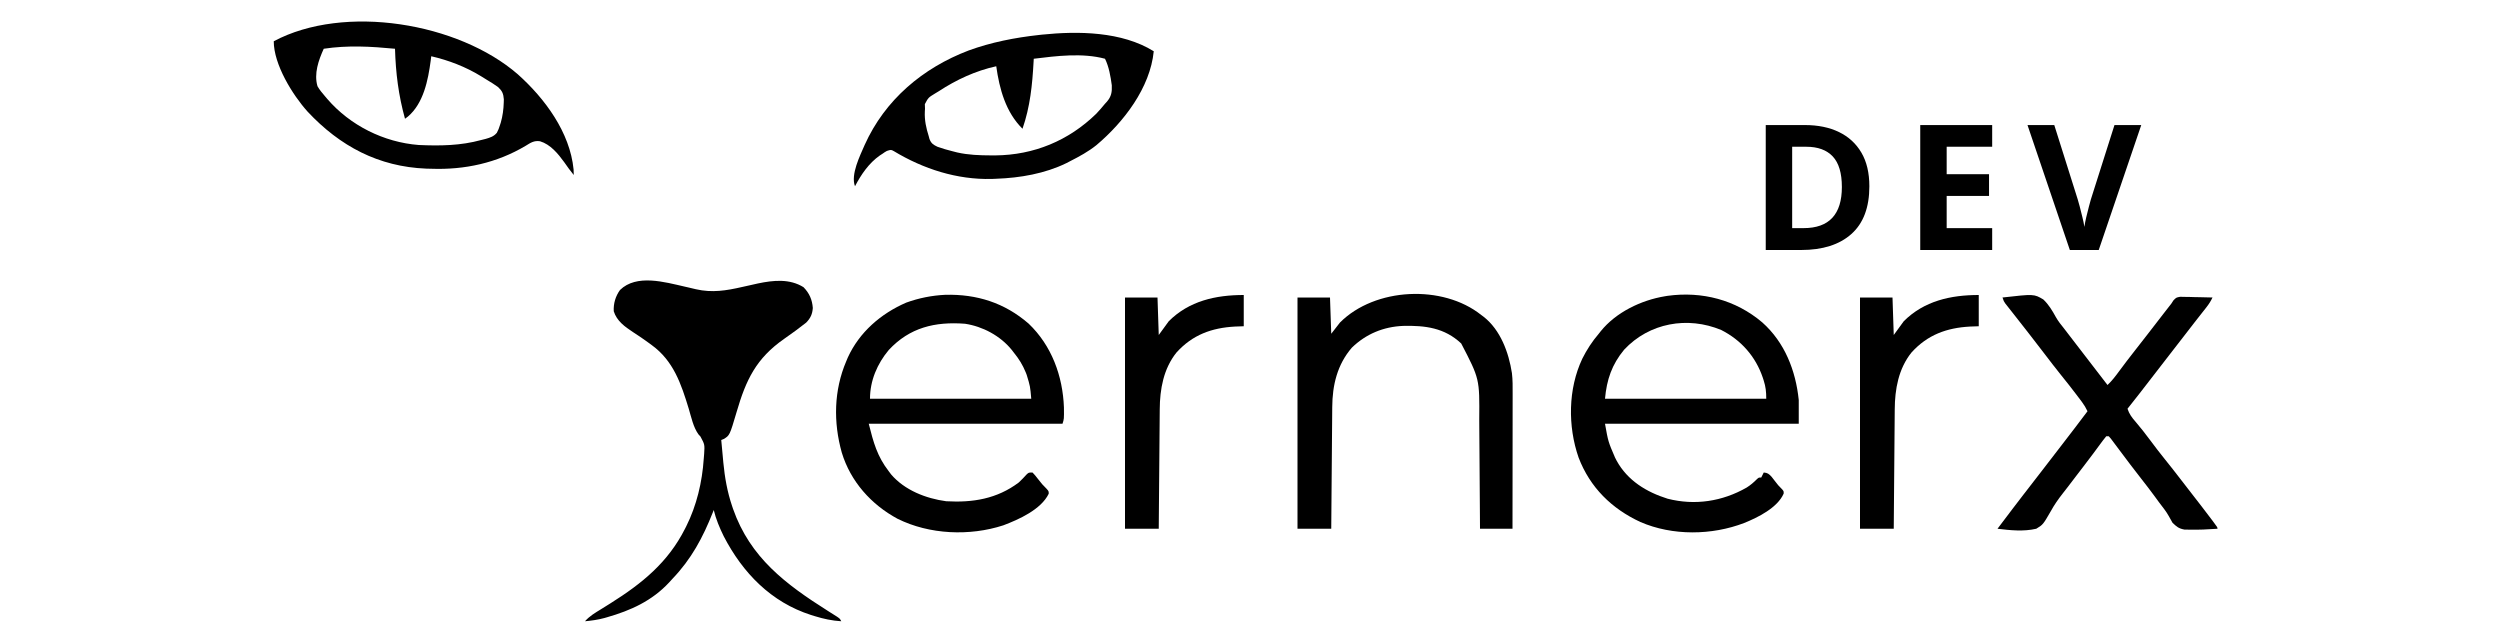
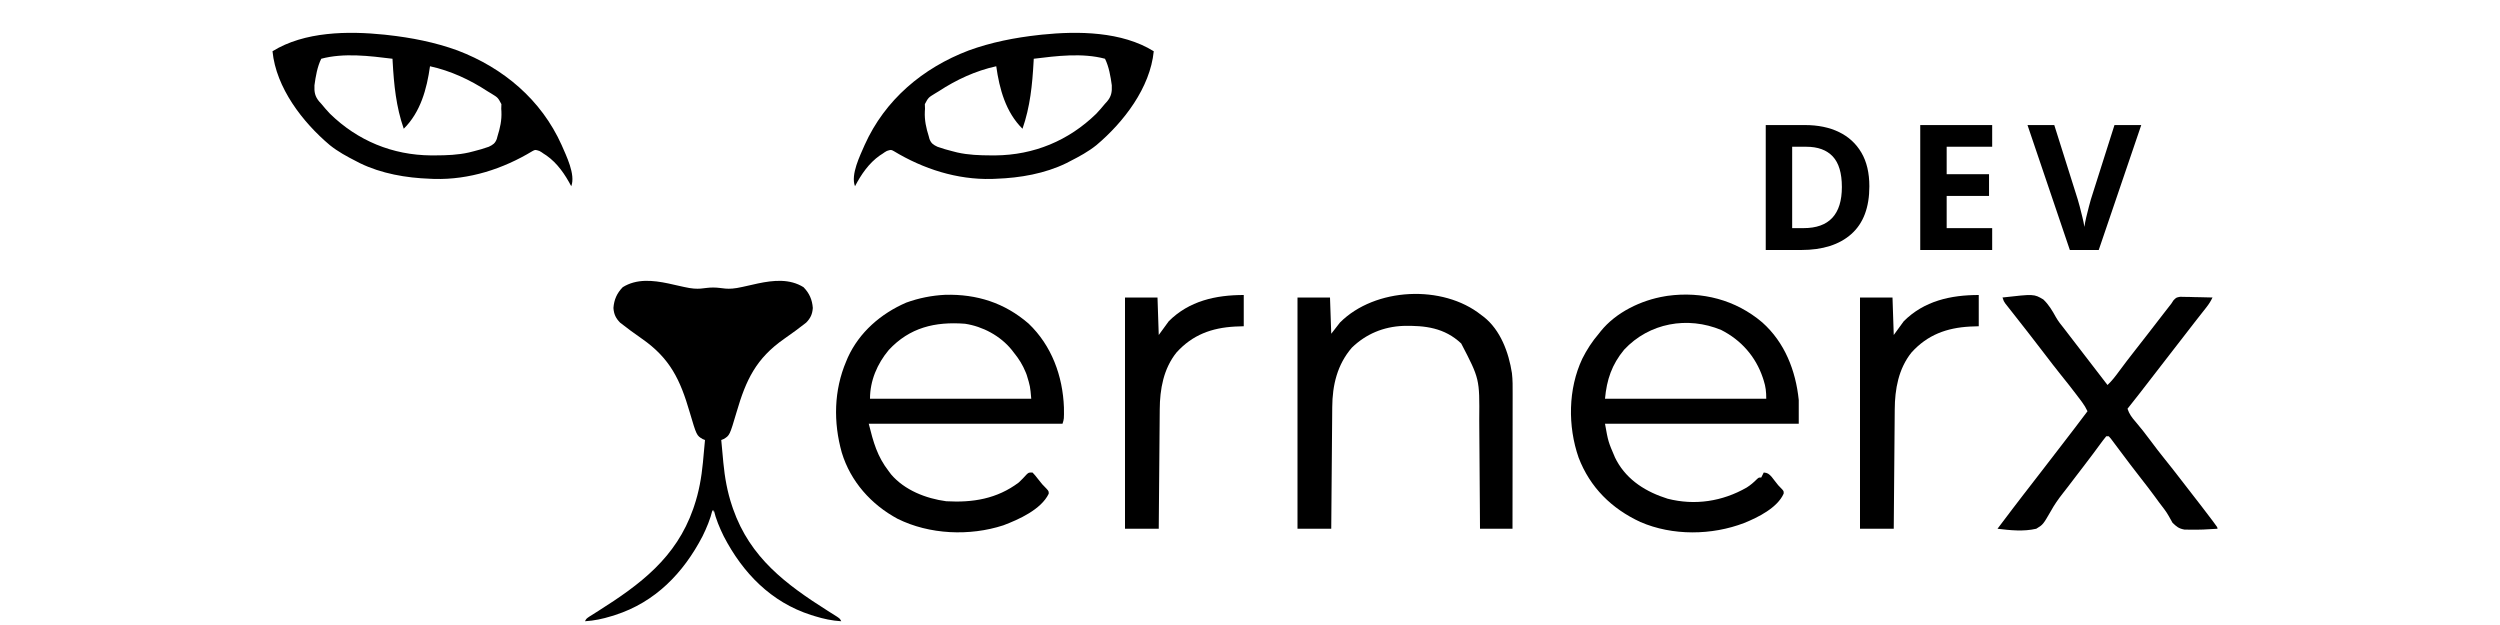
<svg xmlns="http://www.w3.org/2000/svg" version="1.1" viewBox="0 200 2000 500">
-   <path d="M0 0 C1.002 0.227 2.003 0.453 3.035 0.687 C4.974 1.132 6.91 1.589 8.842 2.061 C21.807 5.071 33.225 3.167 45.973 0.25 C48.173 -0.242 50.375 -0.731 52.576 -1.217 C54.561 -1.657 56.544 -2.107 58.527 -2.556 C70.898 -5.131 83.856 -6.48 94.973 0.438 C99.659 5.258 101.917 10.407 102.41 17.062 C102.07 21.996 100.543 25.284 97.059 28.82 C91.364 33.316 85.553 37.545 79.598 41.688 C57.051 57.403 48.942 74.577 41.444 100.308 C35.881 119.09 35.881 119.09 31.005 121.953 C30.092 122.316 30.092 122.316 29.16 122.688 C29.522 126.705 29.895 130.721 30.277 134.736 C30.467 136.754 30.649 138.774 30.83 140.793 C31.97 152.658 34.01 164.25 37.848 175.562 C38.102 176.314 38.356 177.065 38.618 177.839 C52.305 216.856 80.841 238.158 114.516 259.445 C115.495 260.067 115.495 260.067 116.494 260.701 C118.227 261.799 119.965 262.89 121.703 263.98 C124.16 265.688 124.16 265.688 125.16 267.688 C117.789 267.232 111.08 265.81 104.035 263.625 C102.53 263.159 102.53 263.159 100.995 262.683 C69.024 252.424 46.417 229.116 31.162 199.725 C27.861 193.012 24.901 185.97 23.16 178.688 C22.808 179.592 22.808 179.592 22.448 180.515 C14.493 200.687 5.233 217.949 -9.84 233.688 C-10.72 234.654 -11.601 235.621 -12.508 236.617 C-26.193 251.33 -43.12 259.047 -62.215 264.5 C-62.94 264.707 -63.665 264.915 -64.412 265.128 C-69.542 266.516 -74.547 267.202 -79.84 267.688 C-76.178 263.522 -71.704 260.934 -67.027 258.062 C-65.31 256.992 -63.594 255.921 -61.879 254.848 C-60.601 254.049 -60.601 254.049 -59.298 253.235 C-34.058 237.346 -13.451 220.627 0.16 193.688 C0.48 193.062 0.799 192.436 1.128 191.792 C9.513 175.044 13.92 156.32 15.16 137.688 C15.266 136.409 15.372 135.13 15.48 133.812 C15.958 126.301 15.958 126.301 12.535 119.938 C11.987 119.334 11.439 118.731 10.875 118.109 C6.719 112.24 5.219 104.508 3.16 97.688 C-2.882 77.837 -9.067 59.356 -26.465 46.75 C-27.514 45.974 -27.514 45.974 -28.584 45.183 C-32.752 42.124 -36.996 39.239 -41.34 36.438 C-47.919 32.126 -54.438 27.47 -56.84 19.688 C-57.171 13.546 -55.435 7.662 -51.84 2.688 C-38.612 -10.245 -16.007 -3.645 0 0 Z " fill="currentColor" transform="translate(547.8398,429.3125)" />
+   <path d="M0 0.015 C8.159 0.015 10.565 2.479 23.312 -0.438 C25.513 -0.93 27.714 -1.418 29.916 -1.905 C31.901 -2.345 33.884 -2.794 35.867 -3.244 C48.237 -5.818 61.196 -7.167 72.312 -0.25 C76.999 4.571 79.257 9.72 79.75 16.375 C79.41 21.309 77.883 24.597 74.398 28.133 C68.704 32.629 62.893 36.858 56.938 41 C34.391 56.715 26.281 73.89 18.784 99.62 C13.221 118.403 13.221 118.403 8.345 121.265 C7.432 121.629 7.432 121.629 6.5 122 C6.861 126.017 7.234 130.033 7.617 134.048 C7.807 136.067 7.989 138.086 8.17 140.106 C9.31 151.97 11.35 163.563 15.188 174.875 C15.442 175.626 15.696 176.377 15.958 177.151 C29.645 216.169 58.181 237.471 91.856 258.758 C92.835 259.379 92.835 259.379 93.834 260.013 C95.567 261.111 97.305 262.202 99.043 263.293 C101.5 265 101.5 265 102.5 267 C95.129 266.544 88.42 265.122 81.375 262.938 C79.87 262.471 79.87 262.471 78.335 261.995 C46.364 251.736 23.757 228.429 8.502 199.038 C5.201 192.324 2.241 185.282 0.5 178 C0.147 178.904 0.147 178.904 0 179.827 C-0.147 178.904 -0.147 178.904 -0.5 178 C-2.241 185.282 -5.201 192.324 -8.502 199.038 C-23.757 228.429 -46.364 251.736 -78.335 261.995 C-79.87 262.471 -79.87 262.471 -81.375 262.938 C-88.42 265.122 -95.129 266.544 -102.5 267 C-101.5 265 -101.5 265 -99.043 263.293 C-97.305 262.202 -95.567 261.111 -93.834 260.013 C-92.835 259.379 -92.835 259.379 -91.856 258.758 C-58.181 237.471 -29.645 216.169 -15.958 177.151 C-15.696 176.377 -15.442 175.626 -15.188 174.875 C-11.35 163.563 -9.31 151.97 -8.17 140.106 C-7.989 138.086 -7.807 136.067 -7.617 134.048 C-7.234 130.033 -6.861 126.017 -6.5 122 C-7.432 121.629 -7.432 121.629 -8.345 121.265 C-13.221 118.403 -13.221 118.403 -18.784 99.62 C-26.281 73.89 -34.391 56.715 -56.938 41 C-62.893 36.858 -68.704 32.629 -74.398 28.133 C-77.883 24.597 -79.41 21.309 -79.75 16.375 C-79.257 9.72 -76.999 4.571 -72.312 -0.25 C-61.196 -7.167 -48.237 -5.818 -35.867 -3.244 C-33.884 -2.794 -31.901 -2.345 -29.916 -1.905 C-27.714 -1.418 -25.513 -0.93 -23.312 -0.438 C-10.565 2.479 -8.159 0.015 0 0.015 Z " fill="currentColor" transform="translate(570.5,430)" />
  <path d="M0 0 C25.286 -0.646 47.51 6.43 66.668 23.031 C85.129 40.628 93.995 64.955 94.941 90.098 C95.037 99.424 95.037 99.424 93.793 103.156 C42.643 103.156 -8.507 103.156 -61.207 103.156 C-57.472 118.096 -54.431 129.249 -45.207 141.156 C-44.279 142.398 -44.279 142.398 -43.332 143.664 C-32.533 156.329 -15.351 163.002 0.793 165.156 C22.03 166.365 41.363 163.256 58.793 150.156 C61.01 148.064 63.103 145.931 65.137 143.66 C66.793 142.156 66.793 142.156 69.793 142.156 C71.914 144.422 71.914 144.422 74.23 147.406 C77.455 151.549 77.455 151.549 81.141 155.266 C82.793 157.156 82.793 157.156 82.758 159.168 C76.633 171.789 58.859 179.73 46.465 184.414 C19.516 193.202 -12.68 191.849 -38.207 179.156 C-59.278 167.79 -75.769 149.331 -82.781 126.227 C-89.576 101.993 -89.171 76.483 -79.207 53.156 C-78.579 51.654 -78.579 51.654 -77.938 50.121 C-68.681 29.874 -51.467 15.022 -31.227 6.25 C-21.12 2.589 -10.716 0.522 0 0 Z M-45.207 44.156 C-54.447 55.213 -60.207 68.723 -60.207 83.156 C-17.637 83.156 24.933 83.156 68.793 83.156 C67.939 73.226 67.939 73.226 65.168 64.094 C64.904 63.412 64.639 62.73 64.367 62.027 C61.968 56.108 58.84 51.104 54.793 46.156 C54.249 45.451 53.705 44.746 53.145 44.02 C44.059 32.822 30.009 25.291 15.793 23.156 C-8.226 21.338 -28.492 26.173 -45.207 44.156 Z " fill="currentColor" transform="translate(756.207,435.8438)" />
  <path d="M0 0 C18.01 16.003 26.802 38.589 29.215 62.107 C29.215 68.377 29.215 74.647 29.215 81.107 C-21.935 81.107 -73.085 81.107 -125.785 81.107 C-123.238 95.414 -123.238 95.414 -117.785 108.107 C-117.355 108.946 -116.924 109.785 -116.481 110.65 C-107.741 126.574 -92.609 135.766 -75.688 141.08 C-53.85 146.676 -31.871 143.26 -12.468 132.159 C-9.38 130.228 -6.73 127.931 -4.168 125.357 C-2.785 124.107 -2.785 124.107 -0.785 124.107 C-0.125 122.787 0.535 121.467 1.215 120.107 C4.357 120.408 5.259 121.154 7.469 123.505 C8.611 124.979 8.611 124.979 9.777 126.482 C12.69 130.308 12.69 130.308 16.054 133.708 C17.215 135.107 17.215 135.107 17.133 137.033 C12.127 148.344 -3.39 156.039 -14.41 160.482 C-40.296 170.447 -71.805 170.837 -97.41 159.732 C-120.459 149.079 -137.761 132.087 -146.91 108.166 C-155.613 83.112 -155.375 53.246 -143.926 29.025 C-140.305 21.8 -136.049 15.249 -130.785 9.107 C-130.317 8.508 -129.85 7.908 -129.367 7.291 C-117.141 -8.018 -96.864 -17.768 -77.785 -20.893 C-76.786 -21.059 -76.786 -21.059 -75.766 -21.229 C-48.145 -25.021 -21.236 -18.028 0 0 Z M-110.473 21.857 C-120.339 33.771 -124.399 45.86 -125.785 61.107 C-83.215 61.107 -40.645 61.107 3.215 61.107 C3.215 55.525 2.809 51.564 1.152 46.419 C0.928 45.722 0.704 45.025 0.473 44.307 C-5.258 27.339 -16.868 14.17 -32.785 6.107 C-59.74 -5.116 -90.421 0.379 -110.473 21.857 Z " fill="currentColor" transform="translate(1409.785,457.8931)" />
  <path d="M0 0 C0.949 0.706 0.949 0.706 1.918 1.426 C15.445 12.026 21.985 30.018 24.541 46.482 C25.198 51.955 25.132 57.419 25.114 62.924 C25.114 64.095 25.114 65.267 25.114 66.474 C25.113 70.327 25.106 74.179 25.098 78.031 C25.096 80.71 25.094 83.389 25.093 86.068 C25.09 92.386 25.082 98.704 25.072 105.022 C25.061 112.219 25.055 119.416 25.05 126.614 C25.04 141.409 25.022 156.205 25 171 C16.42 171 7.84 171 -1 171 C-1.02 167.777 -1.04 164.553 -1.06 161.232 C-1.127 150.535 -1.205 139.838 -1.288 129.142 C-1.337 122.662 -1.384 116.182 -1.422 109.701 C-1.459 103.438 -1.505 97.174 -1.558 90.911 C-1.576 88.531 -1.592 86.152 -1.603 83.772 C-1.32 51.066 -1.32 51.066 -16.035 22.777 C-29.335 10.228 -44.904 8.301 -62.492 8.723 C-78.152 9.36 -92.211 15.141 -103.527 26.141 C-115.239 39.684 -119.103 56.195 -119.205 73.709 C-119.22 75.29 -119.22 75.29 -119.235 76.904 C-119.267 80.372 -119.292 83.84 -119.316 87.309 C-119.337 89.72 -119.358 92.131 -119.379 94.543 C-119.434 100.877 -119.484 107.211 -119.532 113.545 C-119.583 120.014 -119.638 126.483 -119.693 132.951 C-119.801 145.634 -119.902 158.317 -120 171 C-128.91 171 -137.82 171 -147 171 C-147 109.95 -147 48.9 -147 -14 C-138.42 -14 -129.84 -14 -121 -14 C-120.505 0.355 -120.505 0.355 -120 15 C-117.69 12.03 -115.38 9.06 -113 6 C-85.001 -22.046 -30.766 -24.579 0 0 Z " fill="currentColor" transform="translate(1185,452)" />
-   <path d="M0 0 C-2.866 29.212 -24.053 56.739 -45.858 75.104 C-52.359 80.326 -59.594 84.226 -67 88 C-67.945 88.492 -68.89 88.985 -69.863 89.492 C-87.093 97.911 -107.005 101.337 -126 102 C-127.178 102.053 -128.356 102.106 -129.57 102.16 C-157.427 102.852 -184.331 94.173 -207.997 79.865 C-210.192 78.687 -210.192 78.687 -213.5 79.75 C-215.244 80.736 -215.244 80.736 -217 82 C-217.699 82.447 -218.397 82.895 -219.117 83.355 C-227.901 89.51 -234.077 98.583 -239 108 C-242.606 98.662 -234.97 83.533 -231.271 74.962 C-215.014 38.808 -184.791 13.358 -148.062 -0.625 C-130.03 -7.199 -111.041 -10.903 -92 -13 C-91.159 -13.095 -90.317 -13.19 -89.45 -13.288 C-60.482 -16.264 -25.59 -15.878 0 0 Z M-96 6 C-96.04 6.749 -96.079 7.497 -96.12 8.269 C-97.151 26.865 -98.859 44.363 -105 62 C-118.404 48.769 -123.47 30.173 -126 12 C-142.553 15.645 -157.892 22.756 -172 32 C-173.026 32.62 -174.052 33.24 -175.109 33.879 C-180.342 37.077 -180.342 37.077 -183.125 42.312 C-183.084 43.529 -183.042 44.746 -183 46 C-183.044 46.74 -183.088 47.48 -183.133 48.242 C-183.465 55.178 -182.085 61.411 -180 68 C-179.722 69.06 -179.722 69.06 -179.438 70.141 C-178.083 73.682 -176.436 74.793 -173.004 76.426 C-169.037 77.849 -165.086 78.985 -161 80 C-159.741 80.321 -158.481 80.642 -157.184 80.973 C-148.258 82.987 -139.379 83.274 -130.25 83.312 C-129.138 83.318 -128.026 83.324 -126.88 83.329 C-95.881 83.061 -68.12 71.553 -46 50 C-43.542 47.423 -41.25 44.758 -39 42 C-38.492 41.45 -37.984 40.899 -37.461 40.332 C-33.922 36.17 -33.322 32.665 -33.562 27.258 C-34.496 20.306 -35.85 12.299 -39 6 C-57.036 1.146 -77.752 3.761 -96 6 Z " fill="currentColor" transform="translate(923,241)" />
-   <path d="M0 0 C21.586 19.307 41.723 46.401 44.609 76.176 C44.675 77.634 44.728 79.092 44.734 80.551 C42.023 77.231 39.536 73.832 37.109 70.301 C32.158 63.462 26.091 56.06 17.734 53.551 C12.973 52.857 10.3 54.705 6.297 57.176 C-16.819 70.939 -42.56 76.531 -69.266 75.551 C-70.579 75.52 -71.893 75.489 -73.246 75.458 C-111.511 73.922 -142.291 57.513 -168.169 29.88 C-180.332 16.369 -195.266 -7.891 -195.266 -26.449 C-138.784 -56.555 -47.562 -41.325 0 0 Z M-155.266 -20.449 C-159.422 -11.33 -163.252 -0.474 -160.266 9.551 C-158.568 12.492 -156.488 14.992 -154.266 17.551 C-153.669 18.255 -153.072 18.958 -152.458 19.683 C-134.246 40.849 -107.231 54.394 -79.266 56.551 C-62.243 57.317 -45.777 57.105 -29.266 52.551 C-28.104 52.263 -26.943 51.974 -25.746 51.676 C-22.101 50.606 -19.279 49.756 -16.793 46.801 C-15.67 44.74 -14.933 42.799 -14.266 40.551 C-14.057 39.909 -13.848 39.267 -13.633 38.606 C-12.128 33.369 -11.414 27.99 -11.266 22.551 C-11.242 21.712 -11.219 20.873 -11.195 20.008 C-11.542 15.538 -12.472 13.285 -15.805 10.204 C-18.632 8.199 -21.463 6.365 -24.451 4.617 C-26.158 3.615 -27.83 2.555 -29.5 1.493 C-41.659 -5.968 -55.373 -11.258 -69.266 -14.449 C-69.413 -13.263 -69.56 -12.077 -69.711 -10.855 C-71.791 4.642 -75.408 23.212 -87.98 33.848 C-88.735 34.41 -89.489 34.972 -90.266 35.551 C-95.482 16.697 -97.677 -0.889 -98.266 -20.449 C-117.625 -22.287 -135.988 -23.355 -155.266 -20.449 Z " fill="currentColor" transform="translate(414.2656,259.4487)" />
+   <path d="M0 0 C-2.866 29.212 -24.053 56.739 -45.858 75.104 C-52.358 80.326 -59.594 84.226 -67 88 C-67.945 88.492 -68.89 88.985 -69.863 89.492 C-87.093 97.911 -107.005 101.337 -126 102 C-127.178 102.053 -128.356 102.106 -129.57 102.16 C-157.427 102.852 -184.331 94.172 -207.997 79.865 C-210.192 78.687 -210.192 78.687 -213.5 79.75 C-215.244 80.736 -215.244 80.736 -217 82 C-217.699 82.447 -218.397 82.895 -219.117 83.356 C-227.901 89.51 -234.077 98.583 -239 108 C-242.606 98.662 -234.97 83.533 -231.271 74.962 C-215.014 38.808 -184.791 13.358 -148.062 -0.625 C-130.03 -7.199 -111.041 -10.903 -92 -13 C-91.159 -13.095 -90.317 -13.19 -89.45 -13.288 C-60.482 -16.264 -25.59 -15.878 0 0 Z M-96 6 C-96.04 6.749 -96.079 7.497 -96.12 8.269 C-97.151 26.865 -98.859 44.363 -105 62 C-118.404 48.769 -123.47 30.173 -126 12 C-142.553 15.645 -157.892 22.756 -172 32 C-173.026 32.62 -174.052 33.24 -175.109 33.879 C-180.342 37.077 -180.342 37.077 -183.125 42.312 C-183.084 43.529 -183.042 44.746 -183 46 C-183.044 46.74 -183.088 47.48 -183.133 48.242 C-183.465 55.178 -182.085 61.411 -180 68 C-179.722 69.06 -179.722 69.06 -179.438 70.141 C-178.083 73.682 -176.436 74.793 -173.004 76.426 C-169.037 77.849 -165.086 78.985 -161 80 C-159.741 80.321 -158.481 80.642 -157.184 80.973 C-148.258 82.987 -139.379 83.274 -130.25 83.312 C-129.138 83.318 -128.026 83.324 -126.88 83.329 C-95.881 83.061 -68.12 71.553 -46 50 C-43.542 47.423 -41.25 44.758 -39 42 C-38.492 41.45 -37.984 40.899 -37.461 40.332 C-33.922 36.17 -33.322 32.665 -33.562 27.258 C-34.496 20.306 -35.85 12.299 -39 6 C-57.036 1.146 -77.752 3.761 -96 6 Z " fill="currentColor" transform="translate(923,241)" />
+   <path d="M0 0 C25.59 -15.878 60.482 -16.264 89.45 -13.288 C90.317 -13.19 91.159 -13.095 92 -13 C111.041 -10.903 130.03 -7.199 148.062 -0.625 C184.791 13.358 215.014 38.808 231.271 74.962 C234.97 83.533 242.606 98.662 239 108 C234.077 98.583 227.901 89.51 219.117 83.356 C218.397 82.895 217.699 82.447 217 82 C215.244 80.736 215.244 80.736 213.5 79.75 C210.192 78.687 210.192 78.687 207.997 79.865 C184.331 94.172 157.427 102.852 129.57 102.16 C128.356 102.106 127.178 102.053 126 102 C107.005 101.337 87.093 97.911 69.863 89.492 C68.89 88.985 67.945 88.492 67 88 C59.594 84.226 52.358 80.326 45.858 75.104 C24.053 56.739 2.866 29.212 0 0 Z M96 6 C77.752 3.761 57.036 1.146 39 6 C35.85 12.299 34.496 20.306 33.562 27.258 C33.322 32.665 33.922 36.17 37.461 40.332 C37.984 40.899 38.492 41.45 39 42 C41.25 44.758 43.542 47.423 46 50 C68.12 71.553 95.881 83.061 126.88 83.329 C128.026 83.324 129.138 83.318 130.25 83.312 C139.379 83.274 148.258 82.987 157.184 80.973 C158.481 80.642 159.741 80.321 161 80 C165.086 78.985 169.037 77.849 173.004 76.426 C176.436 74.793 178.083 73.682 179.438 70.141 C179.722 69.06 179.722 69.06 180 68 C182.085 61.411 183.465 55.178 183.133 48.242 C183.088 47.48 183.044 46.74 183 46 C183.042 44.746 183.084 43.529 183.125 42.312 C180.342 37.077 180.342 37.077 175.109 33.879 C174.052 33.24 173.026 32.62 172 32 C157.892 22.756 142.553 15.645 126 12 C123.47 30.173 118.404 48.769 105 62 C98.859 44.363 97.151 26.865 96.12 8.269 C96.079 7.497 96.04 6.749 96 6 Z " fill="currentColor" transform="translate(218,241)" />
  <path d="M0 0 C25.192 -2.842 25.192 -2.842 32.634 1.557 C36.949 5.608 39.853 10.516 42.68 15.675 C44.56 18.986 46.858 21.862 49.25 24.812 C50.834 26.875 52.417 28.937 54 31 C55.666 33.167 57.333 35.334 59 37.5 C59.833 38.583 60.667 39.667 61.5 40.75 C61.913 41.286 62.325 41.822 62.75 42.375 C69.833 51.583 76.917 60.792 84 70 C87.7 66.553 90.581 62.682 93.562 58.625 C97.515 53.298 101.51 48.015 105.625 42.812 C109.05 38.48 112.451 34.132 115.812 29.75 C119.98 24.318 124.172 18.905 128.375 13.5 C128.97 12.734 129.566 11.968 130.179 11.179 C130.746 10.449 131.314 9.72 131.898 8.969 C132.651 8.001 132.651 8.001 133.419 7.014 C133.941 6.349 134.463 5.685 135 5 C135.585 4.103 136.17 3.206 136.773 2.282 C139 0 139 0 142.116 -0.568 C143.31 -0.541 144.504 -0.515 145.734 -0.488 C147.678 -0.464 147.678 -0.464 149.66 -0.439 C151.023 -0.398 152.387 -0.355 153.75 -0.312 C155.129 -0.287 156.508 -0.265 157.887 -0.244 C161.259 -0.185 164.629 -0.103 168 0 C166.643 2.916 165.083 5.347 163.094 7.871 C162.52 8.603 161.946 9.335 161.355 10.09 C160.743 10.865 160.131 11.639 159.5 12.438 C158.218 14.071 156.937 15.706 155.656 17.34 C155.028 18.139 154.401 18.938 153.754 19.761 C151.483 22.66 149.24 25.577 147 28.5 C142.417 34.47 137.796 40.41 133.172 46.348 C129.768 50.721 126.375 55.104 123 59.5 C118.894 64.848 114.764 70.177 110.625 75.5 C110.029 76.266 109.434 77.033 108.82 77.822 C105.905 81.569 102.978 85.303 100 89 C101.416 93.225 103.454 95.97 106.375 99.312 C110.407 104.009 114.193 108.837 117.875 113.812 C121.86 119.187 125.925 124.478 130.125 129.688 C134.172 134.707 138.159 139.76 142.075 144.882 C145.054 148.776 148.061 152.647 151.078 156.511 C156.396 163.322 161.676 170.16 166.875 177.062 C167.393 177.747 167.911 178.432 168.445 179.138 C172 183.88 172 183.88 172 185 C164.431 185.555 156.878 185.898 149.289 185.723 C147.413 185.692 147.413 185.692 145.499 185.66 C140.947 184.801 139.315 183.382 136 180.188 C134.996 178.479 133.997 176.765 133.1 174.999 C130.906 171.012 127.99 167.495 125.25 163.875 C124.043 162.227 122.839 160.577 121.637 158.926 C118.197 154.237 114.651 149.639 111.062 145.062 C105.261 137.664 99.591 130.174 93.973 122.635 C92.321 120.419 90.662 118.209 89 116 C88.239 114.986 87.479 113.971 86.695 112.926 C86.136 112.29 85.576 111.655 85 111 C84.34 111 83.68 111 83 111 C81.147 113.276 79.408 115.564 77.688 117.938 C76.593 119.422 75.498 120.907 74.402 122.391 C73.838 123.158 73.273 123.926 72.691 124.717 C70.084 128.238 67.419 131.713 64.75 135.188 C63.659 136.612 62.568 138.036 61.477 139.461 C60.634 140.561 60.634 140.561 59.774 141.683 C57.23 145.005 54.688 148.329 52.155 151.661 C50.799 153.432 49.431 155.193 48.05 156.945 C44.562 161.41 41.464 165.808 38.738 170.781 C32.407 181.726 32.407 181.726 27 185 C16.858 187.355 6.241 186.246 -4 185 C0.051 179.579 4.135 174.185 8.25 168.812 C9.102 167.7 9.102 167.7 9.971 166.564 C11.647 164.376 13.323 162.188 15 160 C15.666 159.131 15.666 159.131 16.345 158.244 C21.471 151.556 26.634 144.897 31.812 138.25 C37.569 130.86 43.275 123.432 48.957 115.984 C51.773 112.294 54.603 108.614 57.438 104.938 C60.995 100.318 64.516 95.675 68 91 C66.737 88.34 65.369 85.99 63.602 83.637 C62.892 82.689 62.892 82.689 62.168 81.723 C61.659 81.051 61.15 80.38 60.625 79.688 C60.092 78.98 59.559 78.273 59.01 77.545 C54.953 72.192 50.786 66.937 46.568 61.711 C42.285 56.391 38.131 50.979 33.994 45.545 C30.046 40.361 26.066 35.204 22.062 30.062 C21.491 29.327 20.919 28.592 20.33 27.834 C17.244 23.87 14.148 19.915 11.039 15.969 C10.072 14.737 10.072 14.737 9.086 13.48 C7.845 11.9 6.601 10.323 5.354 8.748 C4.797 8.039 4.241 7.329 3.668 6.598 C3.176 5.974 2.684 5.35 2.177 4.707 C1 3 1 3 0 0 Z " fill="currentColor" transform="translate(1602,438)" />
  <path d="M0 0 C0 8.25 0 16.5 0 25 C-2.31 25.082 -4.62 25.165 -7 25.25 C-25.669 26.255 -41.028 31.876 -53.785 45.973 C-64.218 58.967 -67.109 75.332 -67.205 91.525 C-67.22 93.077 -67.22 93.077 -67.235 94.661 C-67.267 98.064 -67.292 101.468 -67.316 104.871 C-67.337 107.238 -67.358 109.604 -67.379 111.971 C-67.434 118.187 -67.484 124.402 -67.532 130.618 C-67.583 136.966 -67.638 143.314 -67.693 149.662 C-67.801 162.108 -67.902 174.554 -68 187 C-76.91 187 -85.82 187 -95 187 C-95 125.95 -95 64.9 -95 2 C-86.42 2 -77.84 2 -69 2 C-68.67 11.9 -68.34 21.8 -68 32 C-65.36 28.37 -62.72 24.74 -60 21 C-43.698 4.698 -22.358 0 0 0 Z " fill="currentColor" transform="translate(1583,436)" />
  <path d="M0 0 C0 8.25 0 16.5 0 25 C-2.31 25.082 -4.62 25.165 -7 25.25 C-25.669 26.255 -41.028 31.876 -53.785 45.973 C-64.218 58.967 -67.109 75.332 -67.205 91.525 C-67.22 93.077 -67.22 93.077 -67.235 94.661 C-67.267 98.064 -67.292 101.468 -67.316 104.871 C-67.337 107.238 -67.358 109.604 -67.379 111.971 C-67.434 118.187 -67.484 124.402 -67.532 130.618 C-67.583 136.966 -67.638 143.314 -67.693 149.662 C-67.801 162.108 -67.902 174.554 -68 187 C-76.91 187 -85.82 187 -95 187 C-95 125.95 -95 64.9 -95 2 C-86.42 2 -77.84 2 -69 2 C-68.67 11.9 -68.34 21.8 -68 32 C-65.36 28.37 -62.72 24.74 -60 21 C-43.698 4.698 -22.358 0 0 0 Z " fill="currentColor" transform="translate(995,436)" />
-   <path d="M0 0 C2 1 2 1 2 1 Z " fill="currentColor" transform="translate(673,697)" />
-   <path d="M0 0 C2 1 2 1 2 1 Z " fill="currentColor" transform="translate(466,697)" />
  <text x="1400" y="400" font-family="sans-serif" font-weight="900" font-size="140" fill="currentColor" letter-spacing="20">DEV</text>
</svg>
